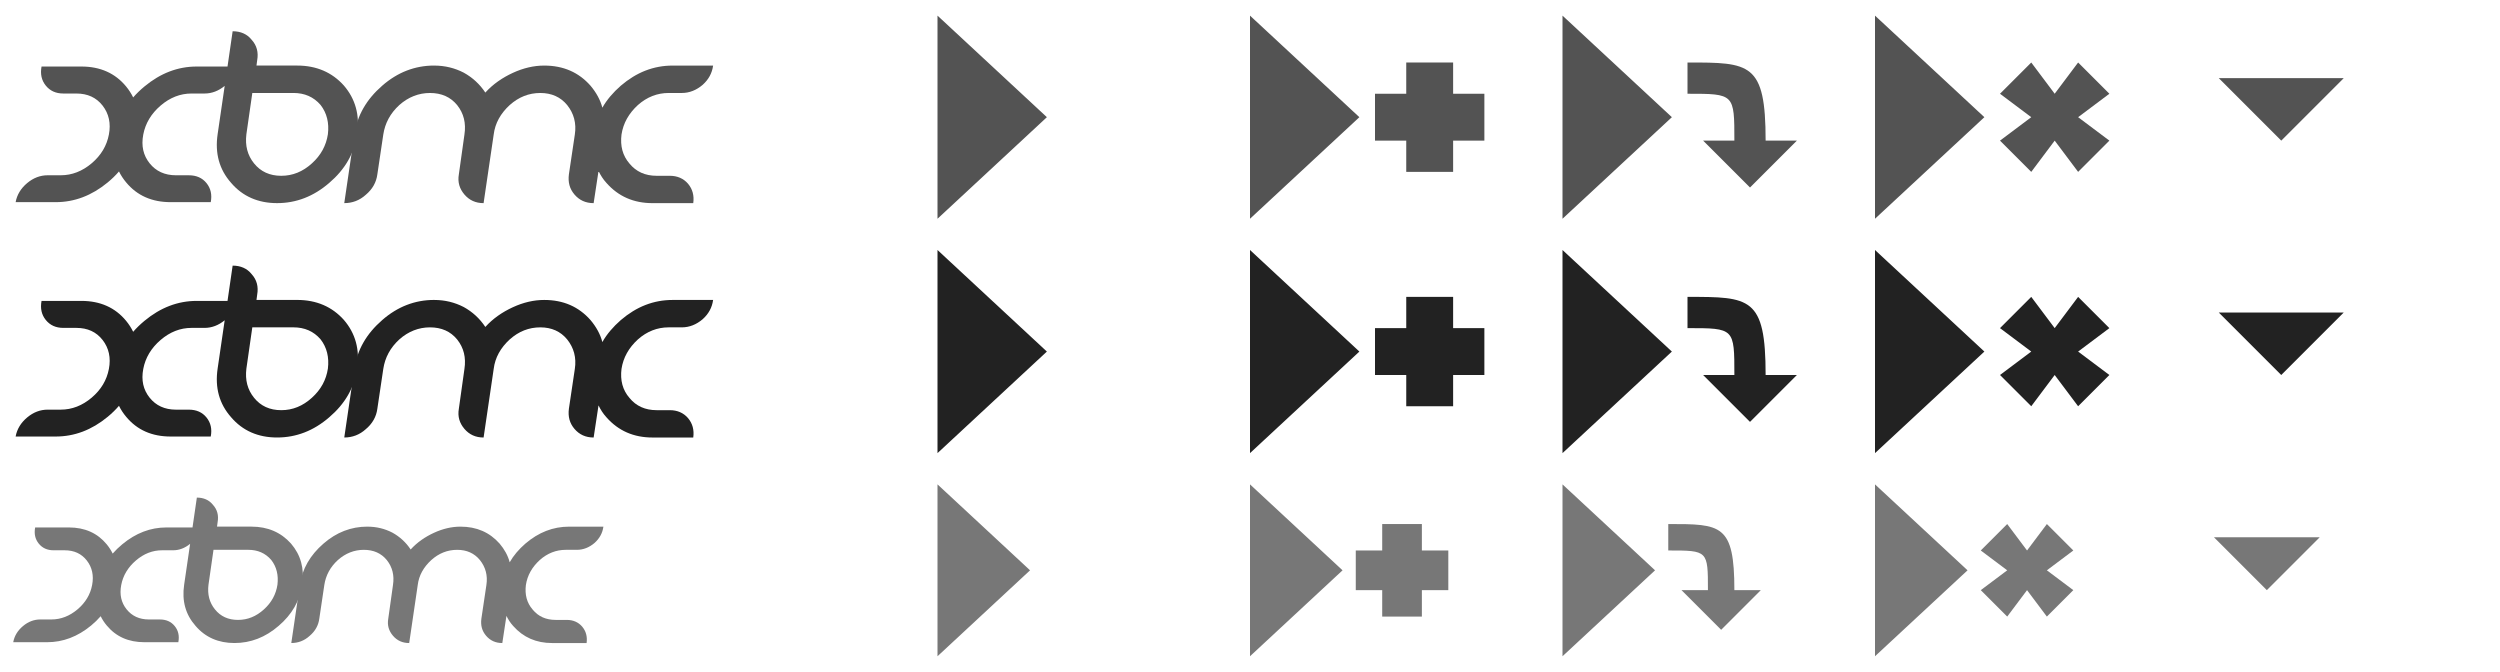
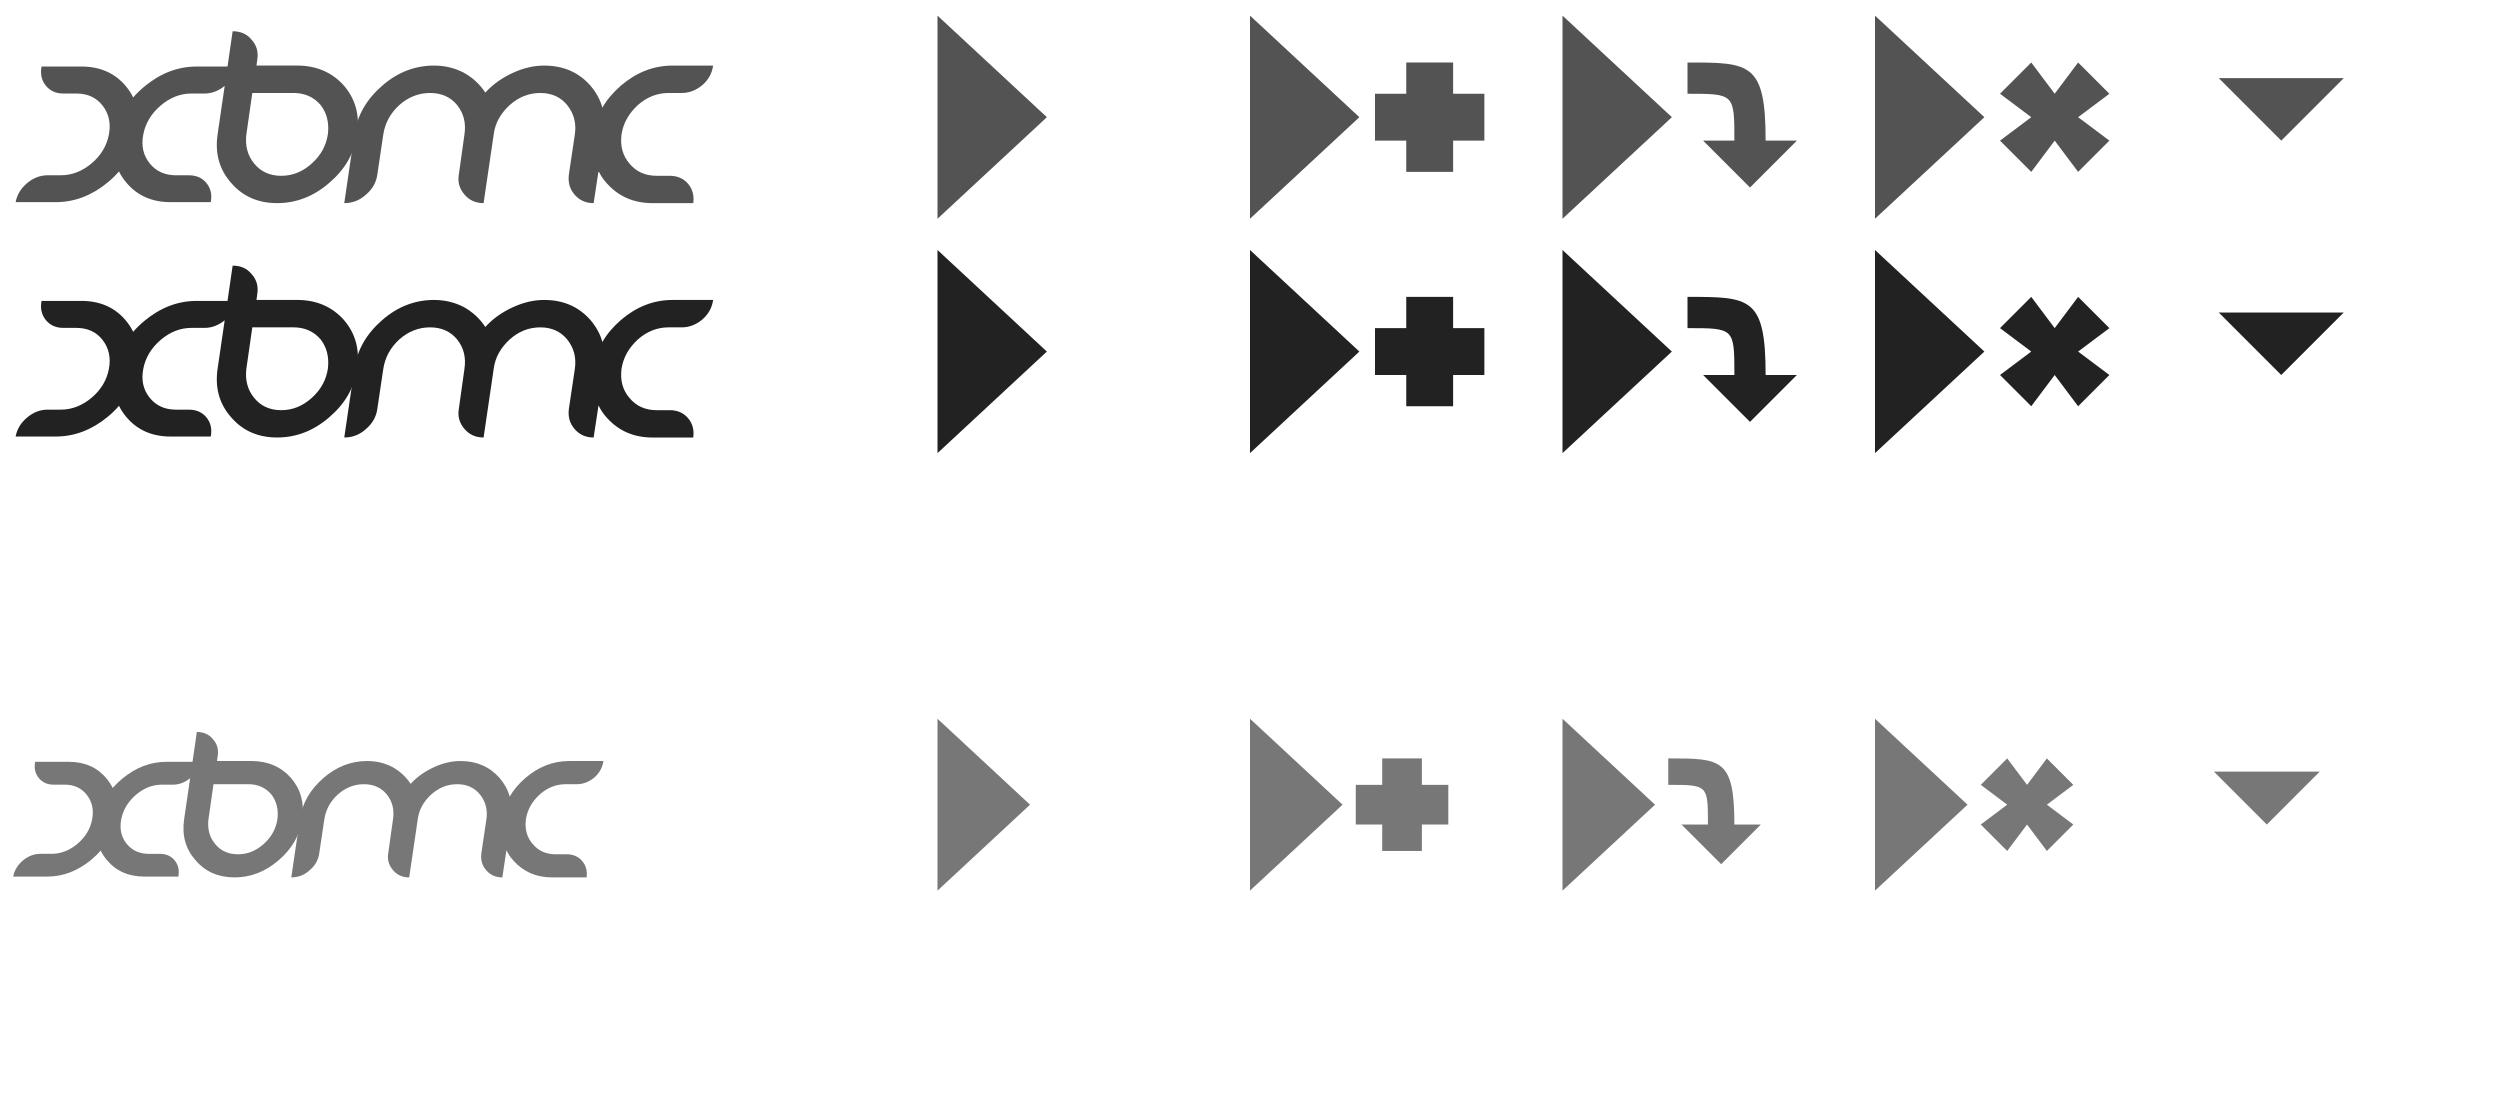
- <svg xmlns="http://www.w3.org/2000/svg" xmlns:xlink="http://www.w3.org/1999/xlink" version="1.1" width="160" height="43">
+ <svg xmlns="http://www.w3.org/2000/svg" xmlns:xlink="http://www.w3.org/1999/xlink" version="1.1" width="160" height="71">
  <defs>
    <g id="xbmc">
      <path d="m 14.889,1 -0.328,2.258 -1.977,0 c -1.201,0 -2.314,0.426 -3.337,1.275 C 8.978,4.756 8.737,4.988 8.523,5.235 8.402,4.988 8.253,4.756 8.07,4.533 7.37,3.684 6.414,3.258 5.213,3.258 l -2.554,0 c -0.091,0.477 0,0.883 0.27,1.219 0.272,0.337 0.644,0.508 1.123,0.508 l 0.836,0 c 0.716,0 1.275,0.256 1.678,0.773 C 6.969,6.276 7.105,6.896 6.969,7.611 6.833,8.329 6.468,8.94 5.868,9.45 5.268,9.958 4.604,10.217 3.891,10.217 l -0.836,0 c -0.479,0 -0.916,0.165 -1.317,0.501 C 1.337,11.055 1.089,11.458 1,11.938 l 2.563,0 c 1.201,0 2.307,-0.419 3.33,-1.262 0.267,-0.221 0.51,-0.457 0.722,-0.704 0.12,0.247 0.276,0.484 0.461,0.704 0.7,0.843 1.647,1.262 2.849,1.262 l 2.563,0 c 0.091,-0.479 0,-0.883 -0.272,-1.219 -0.272,-0.337 -0.651,-0.501 -1.128,-0.501 l -0.829,0 C 10.542,10.217 9.981,9.958 9.575,9.45 9.167,8.94 9.031,8.329 9.169,7.611 9.305,6.896 9.675,6.276 10.277,5.759 10.879,5.242 11.541,4.985 12.256,4.985 l 0.836,0 c 0.466,0 0.894,-0.167 1.288,-0.488 L 13.928,7.591 C 13.748,8.812 14.033,9.847 14.791,10.703 15.531,11.572 16.527,12 17.731,12 c 1.226,0 2.34,-0.428 3.343,-1.297 1.003,-0.856 1.605,-1.89 1.783,-3.112 C 23.036,6.367 22.746,5.333 22.01,4.477 21.252,3.628 20.249,3.196 19.023,3.196 l -2.608,0 0.045,-0.341 C 16.549,2.351 16.438,1.909 16.104,1.544 15.814,1.178 15.397,1 14.889,1 z m 1.259,3.95 2.63,0 c 0.713,0 1.293,0.25 1.739,0.767 0.401,0.515 0.557,1.15 0.468,1.875 -0.111,0.724 -0.446,1.344 -1.025,1.866 -0.58,0.526 -1.226,0.793 -1.961,0.793 -0.736,0 -1.315,-0.267 -1.739,-0.793 C 15.836,8.935 15.68,8.316 15.769,7.591 l 0.379,-2.641 z" />
      <path d="m 27.783,3.196 c -1.226,0 -2.34,0.43 -3.321,1.288 -1.003,0.872 -1.605,1.903 -1.783,3.127 L 22.033,12 c 0.513,0 0.981,-0.172 1.382,-0.537 0.424,-0.359 0.669,-0.793 0.736,-1.308 l 0.379,-2.543 c 0.111,-0.731 0.446,-1.357 1.025,-1.888 0.58,-0.517 1.248,-0.773 1.962,-0.773 0.736,0 1.315,0.256 1.739,0.773 0.423,0.53 0.58,1.157 0.468,1.888 l -0.357,2.543 c -0.089,0.506 0.045,0.929 0.357,1.295 0.312,0.363 0.713,0.551 1.226,0.551 l 0.646,-4.389 c 0.089,-0.731 0.446,-1.357 1.025,-1.888 0.58,-0.517 1.226,-0.773 1.962,-0.773 0.713,0 1.293,0.256 1.716,0.773 0.423,0.53 0.602,1.157 0.49,1.888 l -0.379,2.543 c -0.067,0.506 0.045,0.929 0.357,1.295 0.312,0.363 0.713,0.551 1.226,0.551 l 0.312,-2.055 c 0.134,0.27 0.29,0.526 0.513,0.767 0.758,0.858 1.739,1.288 2.942,1.288 l 2.608,0 c 0.067,-0.484 -0.045,-0.898 -0.334,-1.242 -0.29,-0.339 -0.691,-0.508 -1.159,-0.508 l -0.847,0 c -0.736,0 -1.315,-0.263 -1.739,-0.78 -0.446,-0.515 -0.602,-1.135 -0.513,-1.859 0.111,-0.731 0.468,-1.357 1.048,-1.888 0.58,-0.517 1.248,-0.773 1.962,-0.773 l 0.847,0 c 0.49,0 0.936,-0.18 1.337,-0.521 0.379,-0.341 0.602,-0.745 0.669,-1.233 l -2.586,0 c -1.226,0 -2.318,0.43 -3.321,1.288 -0.49,0.428 -0.892,0.896 -1.181,1.407 -0.134,-0.513 -0.401,-0.983 -0.758,-1.407 -0.758,-0.858 -1.739,-1.288 -2.965,-1.288 -0.669,0 -1.337,0.158 -2.006,0.466 -0.669,0.308 -1.271,0.72 -1.761,1.262 -0.357,-0.542 -0.825,-0.967 -1.382,-1.275 -0.58,-0.299 -1.204,-0.453 -1.895,-0.453 z" />
    </g>
    <path id="play" d="M 0,13 0,0 7,6.5 z" />
    <path id="add" d="m 2,3 3,0 0,2 2,0 0,3 -2,0 0,2 -3,0 0,-2 -2,0 0,-3 2,0 z" />
    <path id="insert" d="m 0,3 c 4,0 5,0 5,5 l 2,0 -3,3 -3,-3 2,0 C 3,5 3,5 0,5 z" />
    <path id="replace" d="M 2,3 3.5,5 5,3 7,5 5,6.5 7,8 5,10 3.5,8 2,10 0,8 2,6.5 0,5 z" />
    <path id="arrow" d="m 2,4 8,0 -4,4 z" />
    <g id="play-add">
      <use x="0" xlink:href="#play" />
      <use x="8" xlink:href="#add" />
    </g>
    <g id="play-insert">
      <use x="0" xlink:href="#play" />
      <use x="8" xlink:href="#insert" />
    </g>
    <g id="play-replace">
      <use x="0" xlink:href="#play" />
      <use x="8" xlink:href="#replace" />
    </g>
    <g id="buttons">
      <use x="0" xlink:href="#xbmc" />
      <use x="60" xlink:href="#play" />
      <use x="80" xlink:href="#play-add" />
      <use x="100" xlink:href="#play-insert" />
      <use x="120" xlink:href="#play-replace" />
      <use x="140" xlink:href="#arrow" />
    </g>
+     <g id="small-buttons">
+       <use xlink:href="#xbmc" transform="scale(0.8461538)" />
+       <use xlink:href="#play" transform="matrix(0.8461538,0,0,0.8461538,60,0)" />
+       <use xlink:href="#play-add" transform="matrix(0.8461538,0,0,0.8461538,80,0)" />
+       <use xlink:href="#play-insert" transform="matrix(0.8461538,0,0,0.8461538,100,0)" />
+       <use xlink:href="#play-replace" transform="matrix(0.8461538,0,0,0.8461538,120,0)" />
+       <use xlink:href="#arrow" transform="matrix(0.8461538,0,0,0.8461538,140,0)" />
+     </g>
  </defs>
  <use xlink:href="#buttons" y="1" style="fill: rgb(83,83,83)" />
  <use xlink:href="#buttons" y="16" style="fill: rgb(34,34,34)" />
-   <g transform="translate(0,31)" style="fill: rgb(119,119,119)">
-     <use xlink:href="#xbmc" transform="scale(0.8461538)" />
-     <use xlink:href="#play" transform="matrix(0.8461538,0,0,0.8461538,60,0)" />
-     <use xlink:href="#play-add" transform="matrix(0.8461538,0,0,0.8461538,80,0)" />
-     <use xlink:href="#play-insert" transform="matrix(0.8461538,0,0,0.8461538,100,0)" />
-     <use xlink:href="#play-replace" transform="matrix(0.8461538,0,0,0.8461538,120,0)" />
-     <use xlink:href="#arrow" transform="matrix(0.8461538,0,0,0.8461538,140,0)" />
-   </g>
+   <use xlink:href="#buttons" y="31" style="fill: rgb(255,255,255)" />
+   <use xlink:href="#small-buttons" y="46" style="fill: rgb(119,119,119)" />
+   <use xlink:href="#small-buttons" y="59" style="fill: rgb(255,255,255)" />
</svg>
